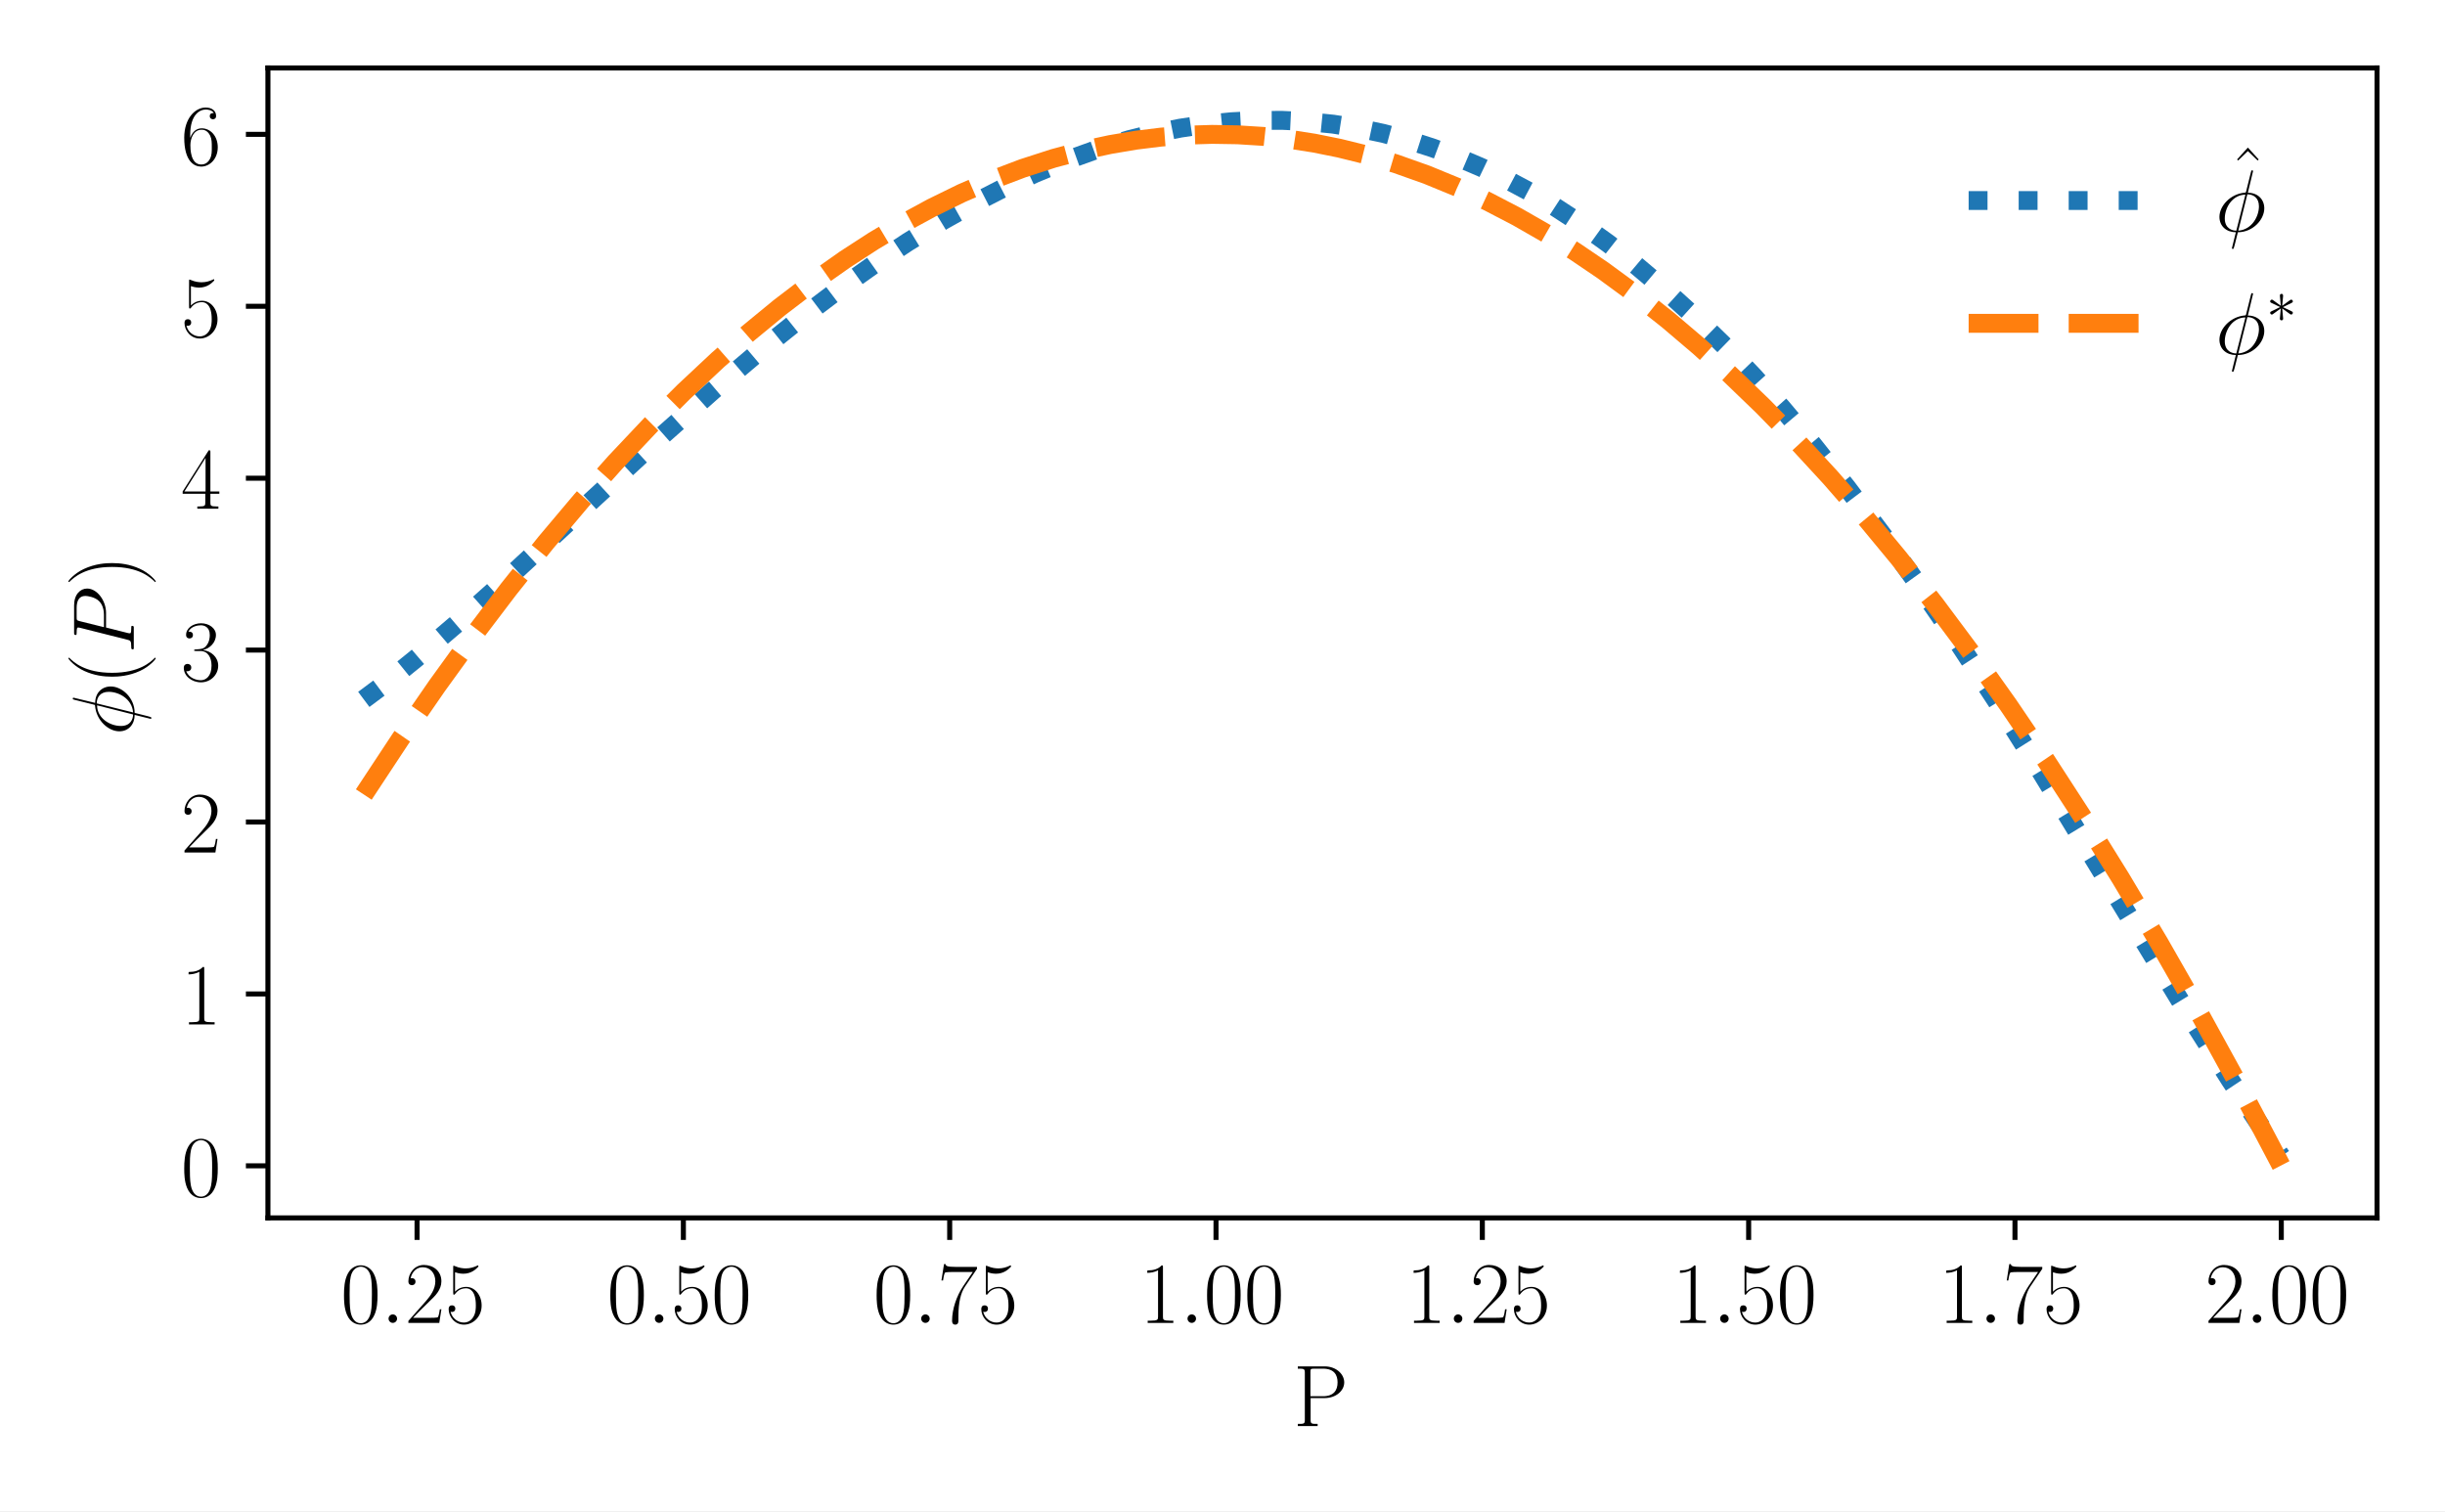
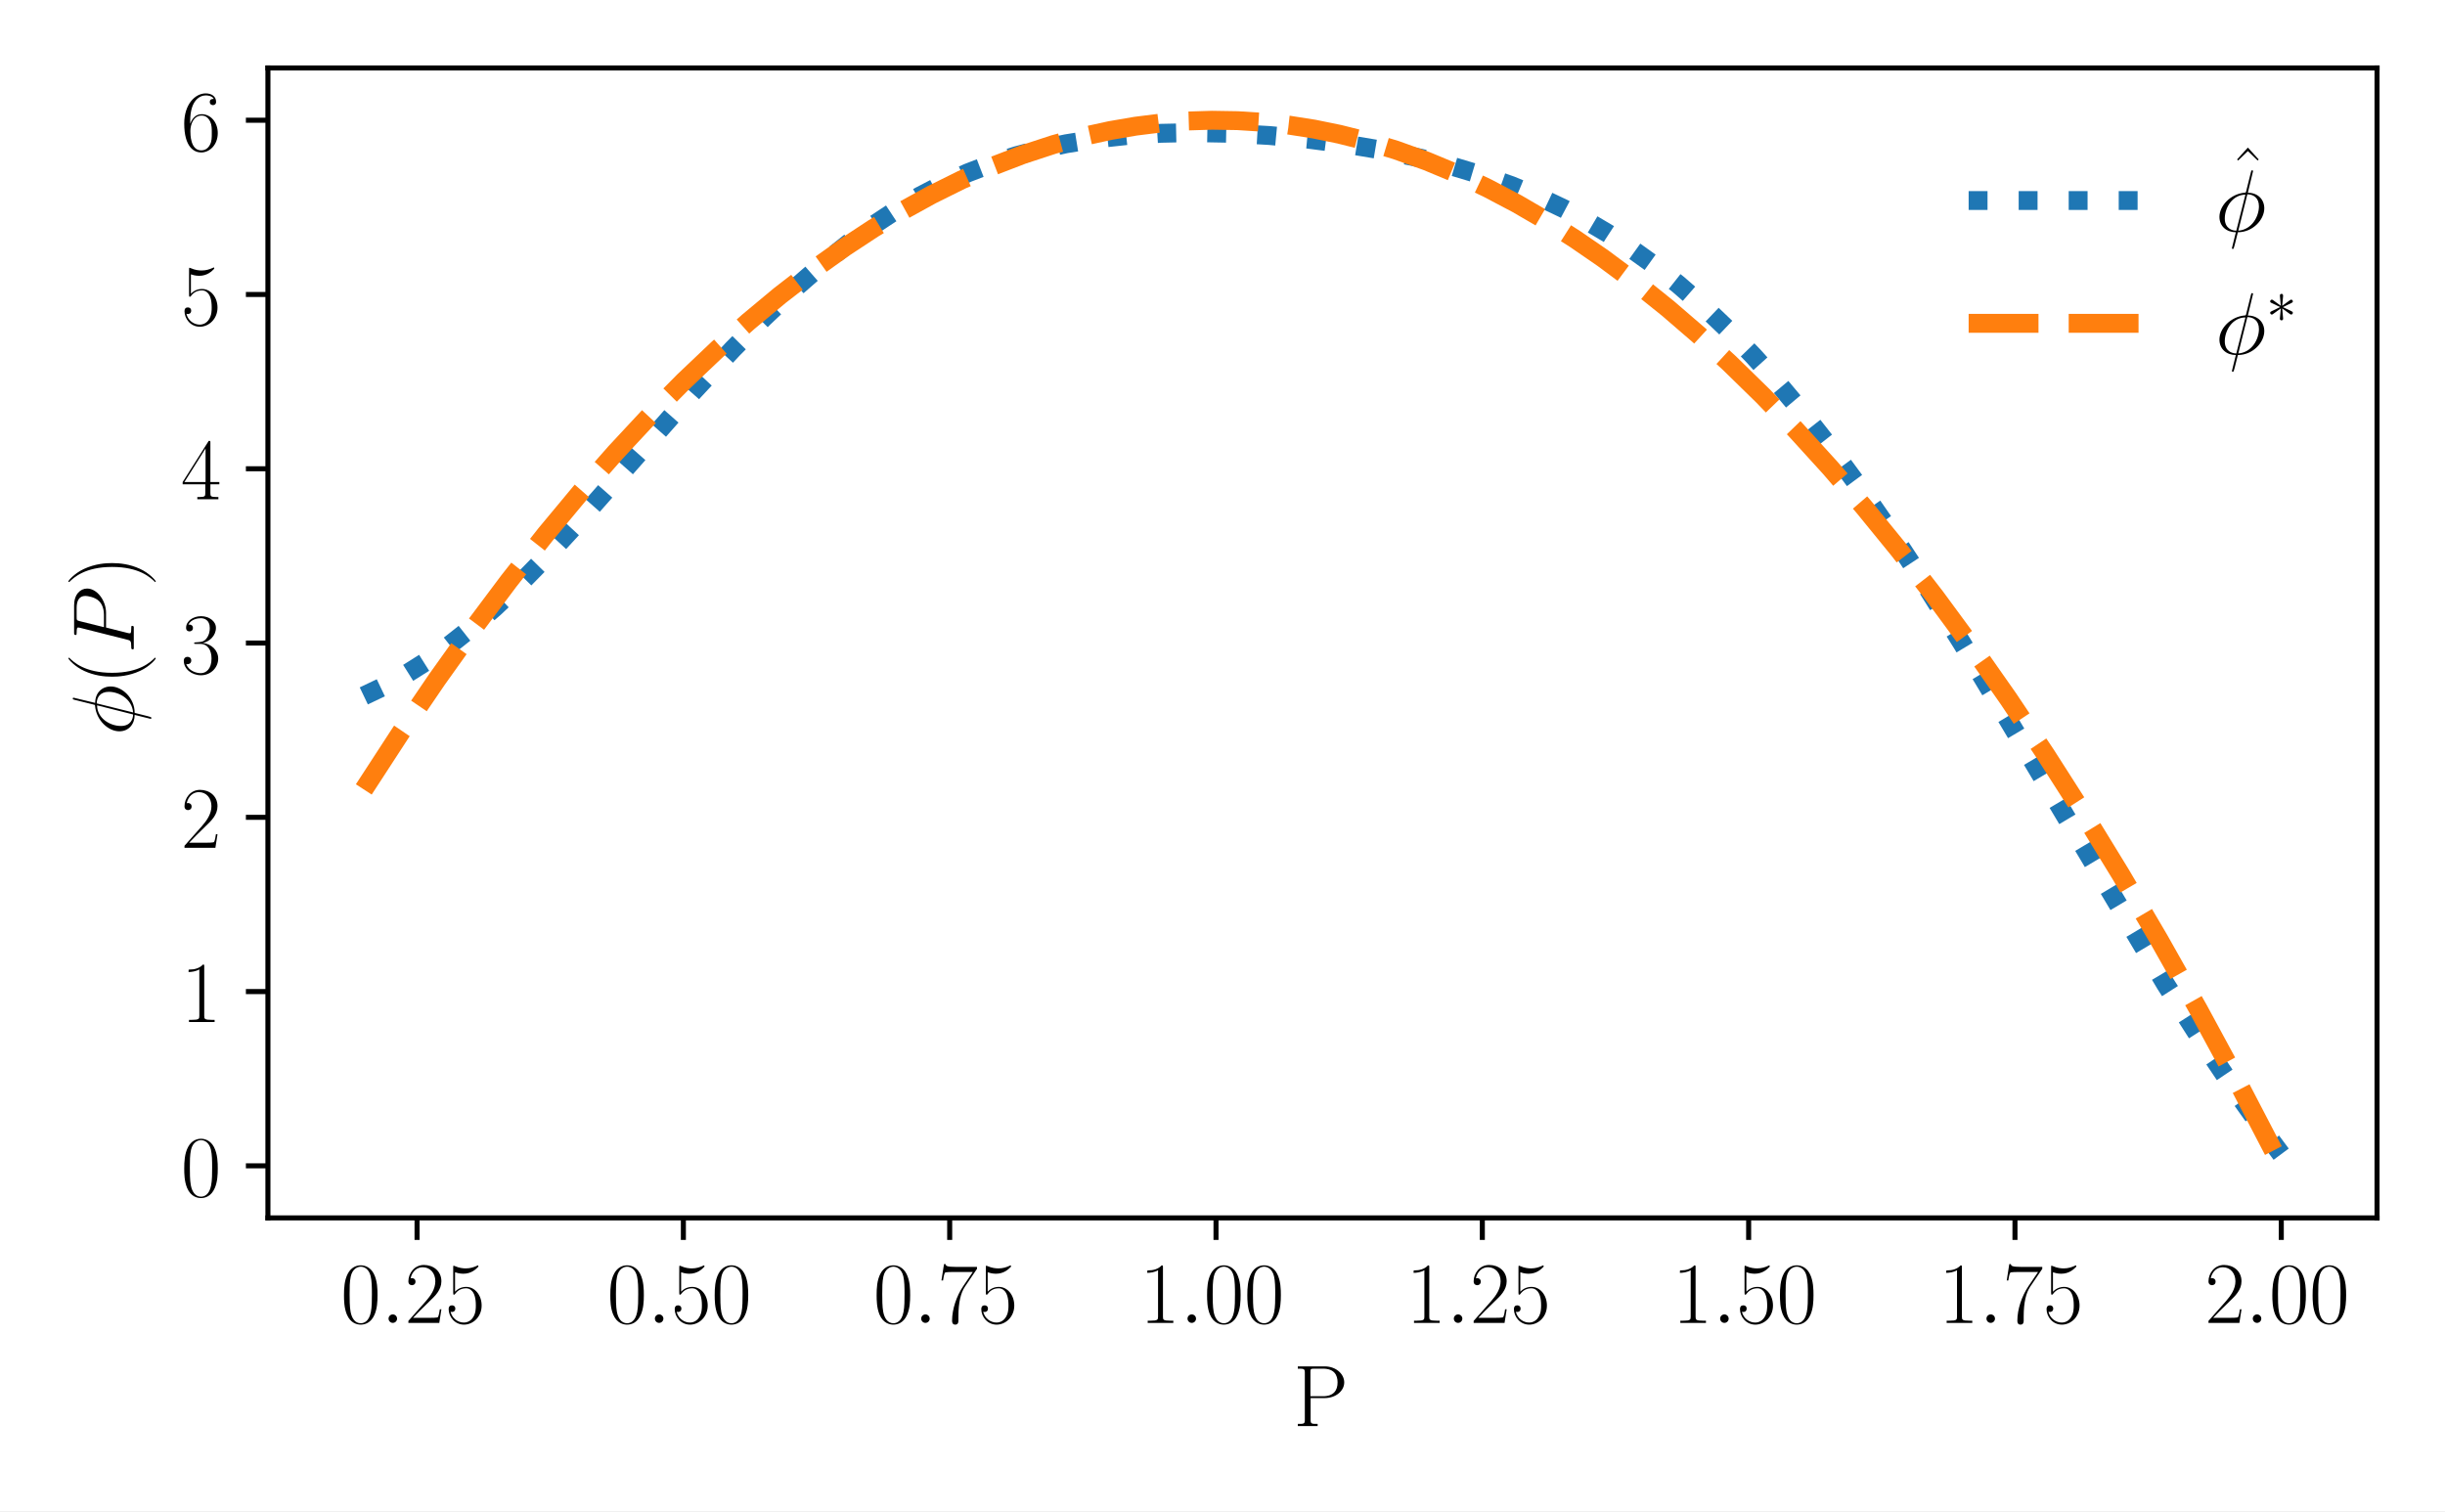
<svg xmlns="http://www.w3.org/2000/svg" xmlns:xlink="http://www.w3.org/1999/xlink" width="388.543pt" height="240.133pt" viewBox="0 0 388.543 240.133" version="1.1">
  <defs>
    <style type="text/css">*{stroke-linejoin: round; stroke-linecap: butt}</style>
  </defs>
  <g id="figure_1">
    <g id="patch_1">
      <path d="M 0 240.133  L 388.543 240.133  L 388.543 0  L 0 0  z " style="fill: #ffffff" />
    </g>
    <g id="axes_1">
      <g id="patch_2">
        <path d="M 42.576 193.537  L 377.743 193.537  L 377.743 10.8  L 42.576 10.8  z " style="fill: #ffffff" />
      </g>
      <g id="matplotlib.axis_1">
        <g id="xtick_1">
          <g id="line2d_1">
            <defs>
-               <path id="mad7e78ba66" d="M 0 0  L 0 3.5  " style="stroke: #000000; stroke-width: 0.8" />
-             </defs>
-             <g>
-               <use xlink:href="#mad7e78ba66" x="66.275" y="193.537" style="stroke: #000000; stroke-width: 0.8" />
+               <path id="m83d23ab8ff" d="M 0 0  L 0 3.5  " style="stroke: #000000; stroke-width: 0.8" />
+             </defs>
+             <g>
+               <use xlink:href="#m83d23ab8ff" x="66.275" y="193.537" style="stroke: #000000; stroke-width: 0.8" />
            </g>
          </g>
          <g id="text_1">
            <g transform="translate(54.13581 210.2228) scale(0.14 -0.14)">
              <defs>
                <path id="CMR17-30" d="M 2688 2025  C 2688 2416 2682 3080 2413 3591  C 2176 4039 1798 4198 1466 4198  C 1158 4198 768 4058 525 3597  C 269 3118 243 2524 243 2025  C 243 1661 250 1106 448 619  C 723 -39 1216 -128 1466 -128  C 1760 -128 2208 -7 2470 600  C 2662 1042 2688 1559 2688 2025  z M 1466 -26  C 1056 -26 813 325 723 812  C 653 1188 653 1738 653 2096  C 653 2588 653 2997 736 3387  C 858 3929 1216 4096 1466 4096  C 1728 4096 2067 3923 2189 3400  C 2272 3036 2278 2607 2278 2096  C 2278 1680 2278 1169 2202 792  C 2067 95 1690 -26 1466 -26  z " transform="scale(0.015625)" />
                <path id="CMMI12-3a" d="M 1178 307  C 1178 492 1024 619 870 619  C 685 619 557 466 557 313  C 557 128 710 0 864 0  C 1050 0 1178 153 1178 307  z " transform="scale(0.015625)" />
                <path id="CMR17-32" d="M 2669 989  L 2554 989  C 2490 536 2438 459 2413 420  C 2381 369 1920 369 1830 369  L 602 369  C 832 619 1280 1072 1824 1597  C 2214 1967 2669 2402 2669 3035  C 2669 3790 2067 4224 1395 4224  C 691 4224 262 3604 262 3030  C 262 2780 448 2748 525 2748  C 589 2748 781 2787 781 3010  C 781 3207 614 3264 525 3264  C 486 3264 448 3258 422 3245  C 544 3790 915 4058 1306 4058  C 1862 4058 2227 3617 2227 3035  C 2227 2479 1901 2000 1536 1584  L 262 146  L 262 0  L 2515 0  L 2669 989  z " transform="scale(0.015625)" />
                <path id="CMR17-35" d="M 730 3692  C 794 3666 1056 3584 1325 3584  C 1920 3584 2246 3911 2432 4100  C 2432 4157 2432 4192 2394 4192  C 2387 4192 2374 4192 2323 4163  C 2099 4058 1837 3973 1517 3973  C 1325 3973 1037 3999 723 4139  C 653 4171 640 4171 634 4171  C 602 4171 595 4164 595 4037  L 595 2203  C 595 2089 595 2057 659 2057  C 691 2057 704 2070 736 2114  C 941 2401 1222 2522 1542 2522  C 1766 2522 2246 2382 2246 1289  C 2246 1085 2246 715 2054 421  C 1894 159 1645 25 1370 25  C 947 25 518 320 403 814  C 429 807 480 795 506 795  C 589 795 749 840 749 1038  C 749 1210 627 1280 506 1280  C 358 1280 262 1190 262 1011  C 262 454 704 -128 1382 -128  C 2042 -128 2669 440 2669 1264  C 2669 2030 2170 2624 1549 2624  C 1222 2624 947 2503 730 2274  L 730 3692  z " transform="scale(0.015625)" />
              </defs>
              <use xlink:href="#CMR17-30" transform="scale(0.996264)" />
              <use xlink:href="#CMMI12-3a" transform="translate(45.69048 0) scale(0.996264)" />
              <use xlink:href="#CMR17-32" transform="translate(72.78765 0) scale(0.996264)" />
              <use xlink:href="#CMR17-35" transform="translate(118.4781 0) scale(0.996264)" />
            </g>
          </g>
        </g>
        <g id="xtick_2">
          <g id="line2d_2">
            <g>
-               <use xlink:href="#mad7e78ba66" x="108.597" y="193.537" style="stroke: #000000; stroke-width: 0.8" />
+               <use xlink:href="#m83d23ab8ff" x="108.597" y="193.537" style="stroke: #000000; stroke-width: 0.8" />
            </g>
          </g>
          <g id="text_2">
            <g transform="translate(96.45737 210.2228) scale(0.14 -0.14)">
              <use xlink:href="#CMR17-30" transform="scale(0.996264)" />
              <use xlink:href="#CMMI12-3a" transform="translate(45.69048 0) scale(0.996264)" />
              <use xlink:href="#CMR17-35" transform="translate(72.78765 0) scale(0.996264)" />
              <use xlink:href="#CMR17-30" transform="translate(118.4781 0) scale(0.996264)" />
            </g>
          </g>
        </g>
        <g id="xtick_3">
          <g id="line2d_3">
            <g>
-               <use xlink:href="#mad7e78ba66" x="150.918" y="193.537" style="stroke: #000000; stroke-width: 0.8" />
+               <use xlink:href="#m83d23ab8ff" x="150.918" y="193.537" style="stroke: #000000; stroke-width: 0.8" />
            </g>
          </g>
          <g id="text_3">
            <g transform="translate(138.7789 210.2228) scale(0.14 -0.14)">
              <defs>
                <path id="CMR17-37" d="M 2886 3941  L 2886 4081  L 1382 4081  C 634 4081 621 4165 595 4288  L 480 4288  L 294 3094  L 410 3094  C 429 3215 474 3540 550 3661  C 589 3712 1062 3712 1171 3712  L 2579 3712  L 1869 2661  C 1395 1954 1069 999 1069 165  C 1069 89 1069 -128 1299 -128  C 1530 -128 1530 89 1530 171  L 1530 465  C 1530 1508 1709 2196 2003 2636  L 2886 3941  z " transform="scale(0.015625)" />
              </defs>
              <use xlink:href="#CMR17-30" transform="scale(0.996264)" />
              <use xlink:href="#CMMI12-3a" transform="translate(45.69048 0) scale(0.996264)" />
              <use xlink:href="#CMR17-37" transform="translate(72.78765 0) scale(0.996264)" />
              <use xlink:href="#CMR17-35" transform="translate(118.4781 0) scale(0.996264)" />
            </g>
          </g>
        </g>
        <g id="xtick_4">
          <g id="line2d_4">
            <g>
-               <use xlink:href="#mad7e78ba66" x="193.24" y="193.537" style="stroke: #000000; stroke-width: 0.8" />
+               <use xlink:href="#m83d23ab8ff" x="193.24" y="193.537" style="stroke: #000000; stroke-width: 0.8" />
            </g>
          </g>
          <g id="text_4">
            <g transform="translate(181.1005 210.2228) scale(0.14 -0.14)">
              <defs>
                <path id="CMR17-31" d="M 1702 4058  C 1702 4192 1696 4192 1606 4192  C 1357 3916 979 3827 621 3827  C 602 3827 570 3827 563 3808  C 557 3795 557 3782 557 3648  C 755 3648 1088 3686 1344 3839  L 1344 461  C 1344 236 1331 160 781 160  L 589 160  L 589 0  C 896 0 1216 0 1523 0  C 1830 0 2150 0 2458 0  L 2458 160  L 2266 160  C 1715 160 1702 230 1702 458  L 1702 4058  z " transform="scale(0.015625)" />
              </defs>
              <use xlink:href="#CMR17-31" transform="scale(0.996264)" />
              <use xlink:href="#CMMI12-3a" transform="translate(45.69048 0) scale(0.996264)" />
              <use xlink:href="#CMR17-30" transform="translate(72.78765 0) scale(0.996264)" />
              <use xlink:href="#CMR17-30" transform="translate(118.4781 0) scale(0.996264)" />
            </g>
          </g>
        </g>
        <g id="xtick_5">
          <g id="line2d_5">
            <g>
-               <use xlink:href="#mad7e78ba66" x="235.562" y="193.537" style="stroke: #000000; stroke-width: 0.8" />
+               <use xlink:href="#m83d23ab8ff" x="235.562" y="193.537" style="stroke: #000000; stroke-width: 0.8" />
            </g>
          </g>
          <g id="text_5">
            <g transform="translate(223.422 210.2228) scale(0.14 -0.14)">
              <use xlink:href="#CMR17-31" transform="scale(0.996264)" />
              <use xlink:href="#CMMI12-3a" transform="translate(45.69048 0) scale(0.996264)" />
              <use xlink:href="#CMR17-32" transform="translate(72.78765 0) scale(0.996264)" />
              <use xlink:href="#CMR17-35" transform="translate(118.4781 0) scale(0.996264)" />
            </g>
          </g>
        </g>
        <g id="xtick_6">
          <g id="line2d_6">
            <g>
-               <use xlink:href="#mad7e78ba66" x="277.883" y="193.537" style="stroke: #000000; stroke-width: 0.8" />
+               <use xlink:href="#m83d23ab8ff" x="277.883" y="193.537" style="stroke: #000000; stroke-width: 0.8" />
            </g>
          </g>
          <g id="text_6">
            <g transform="translate(265.7436 210.2228) scale(0.14 -0.14)">
              <use xlink:href="#CMR17-31" transform="scale(0.996264)" />
              <use xlink:href="#CMMI12-3a" transform="translate(45.69048 0) scale(0.996264)" />
              <use xlink:href="#CMR17-35" transform="translate(72.78765 0) scale(0.996264)" />
              <use xlink:href="#CMR17-30" transform="translate(118.4781 0) scale(0.996264)" />
            </g>
          </g>
        </g>
        <g id="xtick_7">
          <g id="line2d_7">
            <g>
-               <use xlink:href="#mad7e78ba66" x="320.205" y="193.537" style="stroke: #000000; stroke-width: 0.8" />
+               <use xlink:href="#m83d23ab8ff" x="320.205" y="193.537" style="stroke: #000000; stroke-width: 0.8" />
            </g>
          </g>
          <g id="text_7">
            <g transform="translate(308.0651 210.2228) scale(0.14 -0.14)">
              <use xlink:href="#CMR17-31" transform="scale(0.996264)" />
              <use xlink:href="#CMMI12-3a" transform="translate(45.69048 0) scale(0.996264)" />
              <use xlink:href="#CMR17-37" transform="translate(72.78765 0) scale(0.996264)" />
              <use xlink:href="#CMR17-35" transform="translate(118.4781 0) scale(0.996264)" />
            </g>
          </g>
        </g>
        <g id="xtick_8">
          <g id="line2d_8">
            <g>
-               <use xlink:href="#mad7e78ba66" x="362.526" y="193.537" style="stroke: #000000; stroke-width: 0.8" />
+               <use xlink:href="#m83d23ab8ff" x="362.526" y="193.537" style="stroke: #000000; stroke-width: 0.8" />
            </g>
          </g>
          <g id="text_8">
            <g transform="translate(350.3867 210.2228) scale(0.14 -0.14)">
              <use xlink:href="#CMR17-32" transform="scale(0.996264)" />
              <use xlink:href="#CMMI12-3a" transform="translate(45.69048 0) scale(0.996264)" />
              <use xlink:href="#CMR17-30" transform="translate(72.78765 0) scale(0.996264)" />
              <use xlink:href="#CMR17-30" transform="translate(118.4781 0) scale(0.996264)" />
            </g>
          </g>
        </g>
        <g id="text_9">
          <g transform="translate(205.5136 226.6207) scale(0.14 -0.14)">
            <defs>
              <path id="CMR17-50" d="M 1267 2042  L 2291 2042  C 3117 2042 3718 2578 3718 3184  C 3718 3791 3130 4352 2291 4352  L 333 4352  L 333 4186  C 774 4186 845 4186 845 3899  L 845 446  C 845 160 774 160 333 160  L 333 0  C 518 0 858 0 1056 0  C 1254 0 1594 0 1779 0  L 1779 160  C 1338 160 1267 160 1267 446  L 1267 2042  z M 1254 2176  L 1254 3938  C 1254 4155 1267 4186 1523 4186  L 2170 4186  C 2995 4186 3232 3714 3232 3184  C 3232 2604 2950 2176 2170 2176  L 1254 2176  z " transform="scale(0.015625)" />
            </defs>
            <use xlink:href="#CMR17-50" transform="scale(0.996264)" />
          </g>
        </g>
      </g>
      <g id="matplotlib.axis_2">
        <g id="ytick_1">
          <g id="line2d_9">
            <defs>
-               <path id="m0245b75eb9" d="M 0 0  L -3.5 0  " style="stroke: #000000; stroke-width: 0.8" />
-             </defs>
-             <g>
-               <use xlink:href="#m0245b75eb9" x="42.576" y="185.266" style="stroke: #000000; stroke-width: 0.8" />
+               <path id="m627f990af1" d="M 0 0  L -3.5 0  " style="stroke: #000000; stroke-width: 0.8" />
+             </defs>
+             <g>
+               <use xlink:href="#m627f990af1" x="42.576" y="185.266" style="stroke: #000000; stroke-width: 0.8" />
            </g>
          </g>
          <g id="text_10">
-             <g transform="translate(28.7477 190.1088) scale(0.14 -0.14)">
+             <g transform="translate(28.7477 190.1092) scale(0.14 -0.14)">
              <use xlink:href="#CMR17-30" transform="scale(0.996264)" />
            </g>
          </g>
        </g>
        <g id="ytick_2">
          <g id="line2d_10">
            <g>
-               <use xlink:href="#m0245b75eb9" x="42.576" y="157.947" style="stroke: #000000; stroke-width: 0.8" />
+               <use xlink:href="#m627f990af1" x="42.576" y="157.573" style="stroke: #000000; stroke-width: 0.8" />
            </g>
          </g>
          <g id="text_11">
-             <g transform="translate(28.7477 162.7898) scale(0.14 -0.14)">
+             <g transform="translate(28.7477 162.4157) scale(0.14 -0.14)">
              <use xlink:href="#CMR17-31" transform="scale(0.996264)" />
            </g>
          </g>
        </g>
        <g id="ytick_3">
          <g id="line2d_11">
            <g>
-               <use xlink:href="#m0245b75eb9" x="42.576" y="130.628" style="stroke: #000000; stroke-width: 0.8" />
+               <use xlink:href="#m627f990af1" x="42.576" y="129.879" style="stroke: #000000; stroke-width: 0.8" />
            </g>
          </g>
          <g id="text_12">
-             <g transform="translate(28.7477 135.4708) scale(0.14 -0.14)">
+             <g transform="translate(28.7477 134.7222) scale(0.14 -0.14)">
              <use xlink:href="#CMR17-32" transform="scale(0.996264)" />
            </g>
          </g>
        </g>
        <g id="ytick_4">
          <g id="line2d_12">
            <g>
-               <use xlink:href="#m0245b75eb9" x="42.576" y="103.309" style="stroke: #000000; stroke-width: 0.8" />
+               <use xlink:href="#m627f990af1" x="42.576" y="102.186" style="stroke: #000000; stroke-width: 0.8" />
            </g>
          </g>
          <g id="text_13">
-             <g transform="translate(28.7477 108.1519) scale(0.14 -0.14)">
+             <g transform="translate(28.7477 107.0288) scale(0.14 -0.14)">
              <defs>
                <path id="CMR17-33" d="M 1414 2157  C 1984 2157 2234 1662 2234 1090  C 2234 320 1824 25 1453 25  C 1114 25 563 194 390 693  C 422 680 454 680 486 680  C 640 680 755 782 755 948  C 755 1133 614 1216 486 1216  C 378 1216 211 1165 211 926  C 211 335 787 -128 1466 -128  C 2176 -128 2720 430 2720 1085  C 2720 1707 2208 2157 1600 2227  C 2086 2328 2554 2756 2554 3329  C 2554 3820 2048 4179 1472 4179  C 890 4179 378 3829 378 3329  C 378 3110 544 3072 627 3072  C 762 3072 877 3155 877 3321  C 877 3486 762 3569 627 3569  C 602 3569 570 3569 544 3557  C 730 3959 1235 4032 1459 4032  C 1683 4032 2106 3925 2106 3320  C 2106 3143 2080 2828 1862 2550  C 1670 2304 1453 2304 1242 2284  C 1210 2284 1062 2269 1037 2269  C 992 2263 966 2257 966 2208  C 966 2163 973 2157 1101 2157  L 1414 2157  z " transform="scale(0.015625)" />
              </defs>
              <use xlink:href="#CMR17-33" transform="scale(0.996264)" />
            </g>
          </g>
        </g>
        <g id="ytick_5">
          <g id="line2d_13">
            <g>
-               <use xlink:href="#m0245b75eb9" x="42.576" y="75.99" style="stroke: #000000; stroke-width: 0.8" />
+               <use xlink:href="#m627f990af1" x="42.576" y="74.492" style="stroke: #000000; stroke-width: 0.8" />
            </g>
          </g>
          <g id="text_14">
-             <g transform="translate(28.7477 80.83294) scale(0.14 -0.14)">
+             <g transform="translate(28.7477 79.33526) scale(0.14 -0.14)">
              <defs>
                <path id="CMR17-34" d="M 2150 4122  C 2150 4256 2144 4256 2029 4256  L 128 1254  L 128 1088  L 1779 1088  L 1779 457  C 1779 224 1766 160 1318 160  L 1197 160  L 1197 0  C 1402 0 1747 0 1965 0  C 2182 0 2528 0 2733 0  L 2733 160  L 2611 160  C 2163 160 2150 224 2150 457  L 2150 1088  L 2803 1088  L 2803 1254  L 2150 1254  L 2150 4122  z M 1798 3703  L 1798 1254  L 256 1254  L 1798 3703  z " transform="scale(0.015625)" />
              </defs>
              <use xlink:href="#CMR17-34" transform="scale(0.996264)" />
            </g>
          </g>
        </g>
        <g id="ytick_6">
          <g id="line2d_14">
            <g>
-               <use xlink:href="#m0245b75eb9" x="42.576" y="48.671" style="stroke: #000000; stroke-width: 0.8" />
+               <use xlink:href="#m627f990af1" x="42.576" y="46.799" style="stroke: #000000; stroke-width: 0.8" />
            </g>
          </g>
          <g id="text_15">
-             <g transform="translate(28.7477 53.51398) scale(0.14 -0.14)">
+             <g transform="translate(28.7477 51.64176) scale(0.14 -0.14)">
              <use xlink:href="#CMR17-35" transform="scale(0.996264)" />
            </g>
          </g>
        </g>
        <g id="ytick_7">
          <g id="line2d_15">
            <g>
-               <use xlink:href="#m0245b75eb9" x="42.576" y="21.352" style="stroke: #000000; stroke-width: 0.8" />
+               <use xlink:href="#m627f990af1" x="42.576" y="19.105" style="stroke: #000000; stroke-width: 0.8" />
            </g>
          </g>
          <g id="text_16">
-             <g transform="translate(28.7477 26.19503) scale(0.14 -0.14)">
+             <g transform="translate(28.7477 23.94826) scale(0.14 -0.14)">
              <defs>
                <path id="CMR17-36" d="M 678 2176  C 678 3690 1395 4032 1811 4032  C 1946 4032 2272 4009 2400 3776  C 2298 3776 2106 3776 2106 3553  C 2106 3381 2246 3323 2336 3323  C 2394 3323 2566 3348 2566 3560  C 2566 3954 2246 4179 1805 4179  C 1043 4179 243 3390 243 1984  C 243 253 966 -128 1478 -128  C 2099 -128 2688 427 2688 1283  C 2688 2081 2170 2662 1517 2662  C 1126 2662 838 2407 678 1960  L 678 2176  z M 1478 25  C 691 25 691 1200 691 1436  C 691 1896 909 2560 1504 2560  C 1613 2560 1926 2560 2138 2120  C 2253 1870 2253 1609 2253 1289  C 2253 944 2253 690 2118 434  C 1978 171 1773 25 1478 25  z " transform="scale(0.015625)" />
              </defs>
              <use xlink:href="#CMR17-36" transform="scale(0.996264)" />
            </g>
          </g>
        </g>
        <g id="text_17">
          <g transform="translate(21.26077 116.8707) rotate(-90) scale(0.14 -0.14)">
            <defs>
              <path id="CMMI12-1e" d="M 2752 4390  C 2752 4448 2707 4448 2688 4448  C 2630 4448 2624 4435 2598 4326  L 2253 2939  C 2234 2856 2227 2849 2221 2843  C 2214 2830 2170 2824 2157 2824  C 1107 2734 301 1864 301 1057  C 301 361 832 -64 1498 -64  C 1446 -261 1402 -463 1350 -659  C 1261 -995 1210 -1204 1210 -1229  C 1210 -1241 1210 -1280 1274 -1280  C 1293 -1280 1318 -1280 1331 -1254  C 1344 -1241 1382 -1089 1408 -1008  L 1645 -64  C 2739 -64 3571 854 3571 1680  C 3571 2343 3085 2816 2374 2816  L 2752 4390  z M 2336 2701  C 2758 2701 3181 2463 3181 1828  C 3181 1097 2675 128 1677 50  L 2336 2701  z M 1530 50  C 1216 50 691 220 691 938  C 691 1761 1274 2676 2195 2676  L 1530 50  z " transform="scale(0.015625)" />
              <path id="CMR17-28" d="M 1958 -1561  C 1958 -1555 1958 -1542 1939 -1523  C 1645 -1224 858 -407 858 1581  C 858 3569 1632 4379 1946 4697  C 1946 4704 1958 4717 1958 4736  C 1958 4755 1939 4768 1914 4768  C 1843 4768 1299 4296 986 3594  C 666 2887 576 2199 576 1588  C 576 1128 621 351 1005 -471  C 1312 -1135 1837 -1600 1914 -1600  C 1946 -1600 1958 -1587 1958 -1561  z " transform="scale(0.015625)" />
              <path id="CMMI12-50" d="M 1894 2023  L 2970 2023  C 3853 2023 4736 2673 4736 3401  C 4736 3898 4314 4352 3507 4352  L 1530 4352  C 1408 4352 1350 4352 1350 4231  C 1350 4167 1408 4167 1504 4167  C 1894 4167 1894 4116 1894 4046  C 1894 4034 1894 3995 1869 3899  L 1005 472  C 947 249 934 185 486 185  C 365 185 301 185 301 70  C 301 0 358 0 397 0  C 518 0 646 0 768 0  L 1517 0  C 1638 0 1773 0 1894 0  C 1946 0 2016 0 2016 121  C 2016 185 1958 185 1862 185  C 1478 185 1472 230 1472 293  C 1472 325 1478 369 1485 401  L 1894 2023  z M 2355 3930  C 2413 4167 2438 4167 2688 4167  L 3322 4167  C 3802 4167 4198 4013 4198 3535  C 4198 3369 4115 2827 3821 2534  C 3712 2419 3405 2176 2822 2176  L 1920 2176  L 2355 3930  z " transform="scale(0.015625)" />
              <path id="CMR17-29" d="M 1683 1581  C 1683 2040 1638 2817 1254 3639  C 947 4303 422 4768 346 4768  C 326 4768 301 4761 301 4729  C 301 4717 307 4710 314 4697  C 621 4378 1402 3568 1402 1584  C 1402 -407 627 -1217 314 -1537  C 307 -1549 301 -1556 301 -1568  C 301 -1600 326 -1600 346 -1600  C 416 -1600 960 -1128 1274 -426  C 1594 281 1683 969 1683 1581  z " transform="scale(0.015625)" />
            </defs>
            <use xlink:href="#CMMI12-1e" transform="scale(0.996264)" />
            <use xlink:href="#CMR17-28" transform="translate(57.73418 0) scale(0.996264)" />
            <use xlink:href="#CMMI12-50" transform="translate(93.01495 0) scale(0.996264)" />
            <use xlink:href="#CMR17-29" transform="translate(169.4408 0) scale(0.996264)" />
          </g>
        </g>
      </g>
      <g id="line2d_16">
-         <path d="M 57.811 111.142  L 61.23 108.591  L 66.258 104.515  L 73.349 98.457  L 80.271 92.268  L 91.11 82.222  L 104.917 69.5  L 113.3 62.067  L 120.562 55.923  L 127.307 50.517  L 133.421 45.9  L 138.81 42.076  L 144.326 38.422  L 149.958 34.982  L 154.733 32.306  L 159.574 29.824  L 164.474 27.552  L 169.425 25.509  L 174.419 23.714  L 179.447 22.191  L 183.488 21.183  L 187.541 20.37  L 191.602 19.758  L 195.664 19.347  L 199.725 19.136  L 203.778 19.127  L 207.821 19.322  L 211.847 19.729  L 215.852 20.355  L 219.832 21.199  L 223.783 22.259  L 227.701 23.521  L 231.58 24.975  L 235.419 26.61  L 239.212 28.423  L 242.956 30.414  L 246.649 32.583  L 251.186 35.538  L 255.632 38.74  L 259.982 42.153  L 264.23 45.739  L 269.188 50.232  L 273.99 54.91  L 278.629 59.757  L 283.104 64.748  L 288.112 70.695  L 293.554 77.552  L 299.316 85.205  L 305.277 93.506  L 311.309 102.302  L 317.284 111.416  L 323.914 121.957  L 332.763 136.497  L 347.409 160.589  L 354.38 171.586  L 360.456 180.756  L 362.508 183.753  L 362.508 183.753  " clip-path="url(#p37b95304dc)" style="fill: none; stroke-dasharray: 3,4.95; stroke-dashoffset: 0; stroke: #1f77b4; stroke-width: 3" />
+         <path d="M 57.811 110.587  L 61.23 108.954  L 64.52 107.14  L 68.058 104.913  L 71.367 102.565  L 74.881 99.792  L 78.607 96.552  L 82.551 92.812  L 86.718 88.562  L 91.756 83.102  L 99.17 74.696  L 110.188 62.204  L 116.484 55.44  L 121.39 50.476  L 126.449 45.697  L 130.777 41.919  L 135.203 38.383  L 138.81 35.76  L 142.473 33.345  L 146.191 31.153  L 149.958 29.197  L 153.772 27.478  L 157.63 25.994  L 161.527 24.736  L 165.46 23.692  L 169.425 22.846  L 174.419 22.044  L 179.447 21.499  L 184.501 21.183  L 189.571 21.073  L 195.664 21.184  L 201.753 21.536  L 207.821 22.109  L 213.852 22.895  L 219.832 23.897  L 225.746 25.135  L 230.614 26.369  L 235.419 27.81  L 240.153 29.484  L 244.809 31.411  L 248.474 33.149  L 252.083 35.066  L 255.632 37.166  L 259.12 39.447  L 262.543 41.906  L 266.728 45.219  L 270.806 48.78  L 274.774 52.565  L 278.629 56.548  L 282.37 60.698  L 286.704 65.857  L 290.871 71.158  L 295.517 77.452  L 300.546 84.687  L 305.848 92.747  L 311.83 102.288  L 319.14 114.426  L 344.155 156.426  L 349.965 165.51  L 355.2 173.288  L 360.136 180.223  L 362.508 183.411  L 362.508 183.411  " clip-path="url(#pc0a3b17fe4)" style="fill: none; stroke-dasharray: 3,4.95; stroke-dashoffset: 0; stroke: #1f77b4; stroke-width: 3" />
      </g>
      <g id="line2d_17">
-         <path d="M 57.811 126.257  L 63.675 117.369  L 69.452 108.998  L 75.4 100.777  L 80.834 93.621  L 86.718 86.253  L 92.406 79.506  L 97.78 73.473  L 103.453 67.463  L 108.659 62.27  L 114.089 57.185  L 118.918 52.947  L 123.901 48.852  L 129.034 44.931  L 134.31 41.215  L 138.81 38.297  L 143.398 35.561  L 148.068 33.023  L 152.815 30.699  L 157.63 28.605  L 162.507 26.754  L 167.439 25.16  L 172.417 23.832  L 176.427 22.969  L 180.456 22.287  L 184.501 21.789  L 188.556 21.478  L 192.617 21.354  L 196.68 21.42  L 200.739 21.674  L 204.79 22.115  L 208.829 22.742  L 212.85 23.552  L 216.849 24.54  L 221.812 26.021  L 226.725 27.765  L 231.58 29.76  L 236.371 31.992  L 241.09 34.448  L 245.731 37.111  L 250.286 39.965  L 254.751 42.993  L 259.982 46.83  L 265.067 50.86  L 269.999 55.053  L 274.774 59.376  L 280.139 64.544  L 285.278 69.804  L 290.871 75.871  L 296.162 81.94  L 301.756 88.706  L 307.533 96.068  L 313.369 103.893  L 319.14 112.014  L 325.134 120.852  L 331.085 130.034  L 337.039 139.625  L 343.078 149.767  L 349.368 160.775  L 355.702 172.317  L 362.178 184.592  L 362.508 185.231  L 362.508 185.231  " clip-path="url(#p37b95304dc)" style="fill: none; stroke-dasharray: 11.1,4.8; stroke-dashoffset: 0; stroke: #ff7f0e; stroke-width: 3" />
+         <path d="M 57.811 125.448  L 63.675 116.439  L 69.452 107.953  L 75.4 99.619  L 80.834 92.365  L 86.718 84.896  L 92.406 78.057  L 97.78 71.941  L 103.453 65.848  L 108.659 60.584  L 114.089 55.429  L 118.918 51.133  L 123.901 46.982  L 129.034 43.007  L 134.31 39.241  L 138.81 36.283  L 143.398 33.509  L 148.068 30.936  L 152.815 28.581  L 157.63 26.458  L 162.507 24.582  L 167.439 22.965  L 172.417 21.619  L 176.427 20.744  L 180.456 20.053  L 184.501 19.548  L 188.556 19.233  L 192.617 19.108  L 196.68 19.174  L 200.739 19.431  L 204.79 19.879  L 208.829 20.514  L 212.85 21.335  L 216.849 22.337  L 221.812 23.839  L 226.725 25.606  L 231.58 27.628  L 236.371 29.892  L 241.09 32.381  L 245.731 35.081  L 250.286 37.974  L 254.751 41.043  L 259.982 44.933  L 265.067 49.018  L 269.999 53.268  L 274.774 57.65  L 280.139 62.89  L 285.278 68.221  L 290.871 74.371  L 296.162 80.524  L 301.756 87.382  L 307.533 94.846  L 313.369 102.778  L 319.14 111.01  L 325.134 119.969  L 331.085 129.277  L 337.039 139  L 343.078 149.281  L 349.368 160.44  L 355.702 172.14  L 362.169 184.566  L 362.508 185.231  L 362.508 185.231  " clip-path="url(#pc0a3b17fe4)" style="fill: none; stroke-dasharray: 11.1,4.8; stroke-dashoffset: 0; stroke: #ff7f0e; stroke-width: 3" />
      </g>
      <g id="patch_3">
        <path d="M 42.576 193.537  L 42.576 10.8  " style="fill: none; stroke: #000000; stroke-width: 0.8; stroke-linejoin: miter; stroke-linecap: square" />
      </g>
      <g id="patch_4">
        <path d="M 377.743 193.537  L 377.743 10.8  " style="fill: none; stroke: #000000; stroke-width: 0.8; stroke-linejoin: miter; stroke-linecap: square" />
      </g>
      <g id="patch_5">
        <path d="M 42.576 193.537  L 377.743 193.537  " style="fill: none; stroke: #000000; stroke-width: 0.8; stroke-linejoin: miter; stroke-linecap: square" />
      </g>
      <g id="patch_6">
        <path d="M 42.576 10.8  L 377.743 10.8  " style="fill: none; stroke: #000000; stroke-width: 0.8; stroke-linejoin: miter; stroke-linecap: square" />
      </g>
      <g id="legend_1">
        <g id="line2d_18">
          <path d="M 312.843 31.866  L 326.843 31.866  L 340.843 31.866  " style="fill: none; stroke-dasharray: 3,4.95; stroke-dashoffset: 0; stroke: #1f77b4; stroke-width: 3" />
        </g>
        <g id="text_18">
          <g transform="translate(352.043 36.76649) scale(0.14 -0.14)">
            <defs>
              <path id="CMR17-5e" d="M 1466 4421  L 678 3555  L 755 3478  L 1466 4166  L 2176 3478  L 2253 3555  L 1466 4421  z " transform="scale(0.015625)" />
            </defs>
            <use xlink:href="#CMR17-5e" transform="translate(14.151 26.29662) scale(0.996264)" />
            <use xlink:href="#CMMI12-1e" transform="scale(0.996264)" />
          </g>
        </g>
        <g id="line2d_19">
          <path d="M 312.843 51.379  L 326.843 51.379  L 340.843 51.379  " style="fill: none; stroke-dasharray: 11.1,4.8; stroke-dashoffset: 0; stroke: #ff7f0e; stroke-width: 3" />
        </g>
        <g id="text_19">
          <g transform="translate(352.043 56.27851) scale(0.14 -0.14)">
            <defs>
              <path id="CMSY10-3" d="M 1760 2719  C 1766 2808 1766 2962 1600 2962  C 1498 2962 1414 2879 1434 2795  L 1434 2712  L 1523 1720  L 704 2316  C 646 2348 634 2360 589 2360  C 499 2360 416 2271 416 2181  C 416 2079 480 2053 544 2021  L 1453 1586  L 570 1158  C 467 1107 416 1081 416 985  C 416 889 499 806 589 806  C 634 806 646 806 806 928  L 1523 1446  L 1427 371  C 1427 236 1542 204 1594 204  C 1670 204 1766 248 1766 371  L 1670 1446  L 2490 851  C 2547 819 2560 806 2605 806  C 2694 806 2778 896 2778 985  C 2778 1081 2720 1113 2643 1152  C 2259 1343 2246 1343 1741 1580  L 2624 2008  C 2726 2060 2778 2085 2778 2181  C 2778 2277 2694 2360 2605 2360  C 2560 2360 2547 2360 2387 2239  L 1670 1720  L 1760 2719  z " transform="scale(0.015625)" />
            </defs>
            <use xlink:href="#CMMI12-1e" transform="scale(0.996264)" />
            <use xlink:href="#CMSY10-3" transform="translate(57.73418 36.15364) scale(0.697382)" />
          </g>
        </g>
      </g>
    </g>
  </g>
  <defs>
-     <clipPath id="p37b95304dc">
+     <clipPath id="pc0a3b17fe4">
      <rect x="42.576" y="10.8" width="335.167" height="182.737" />
    </clipPath>
  </defs>
</svg>
